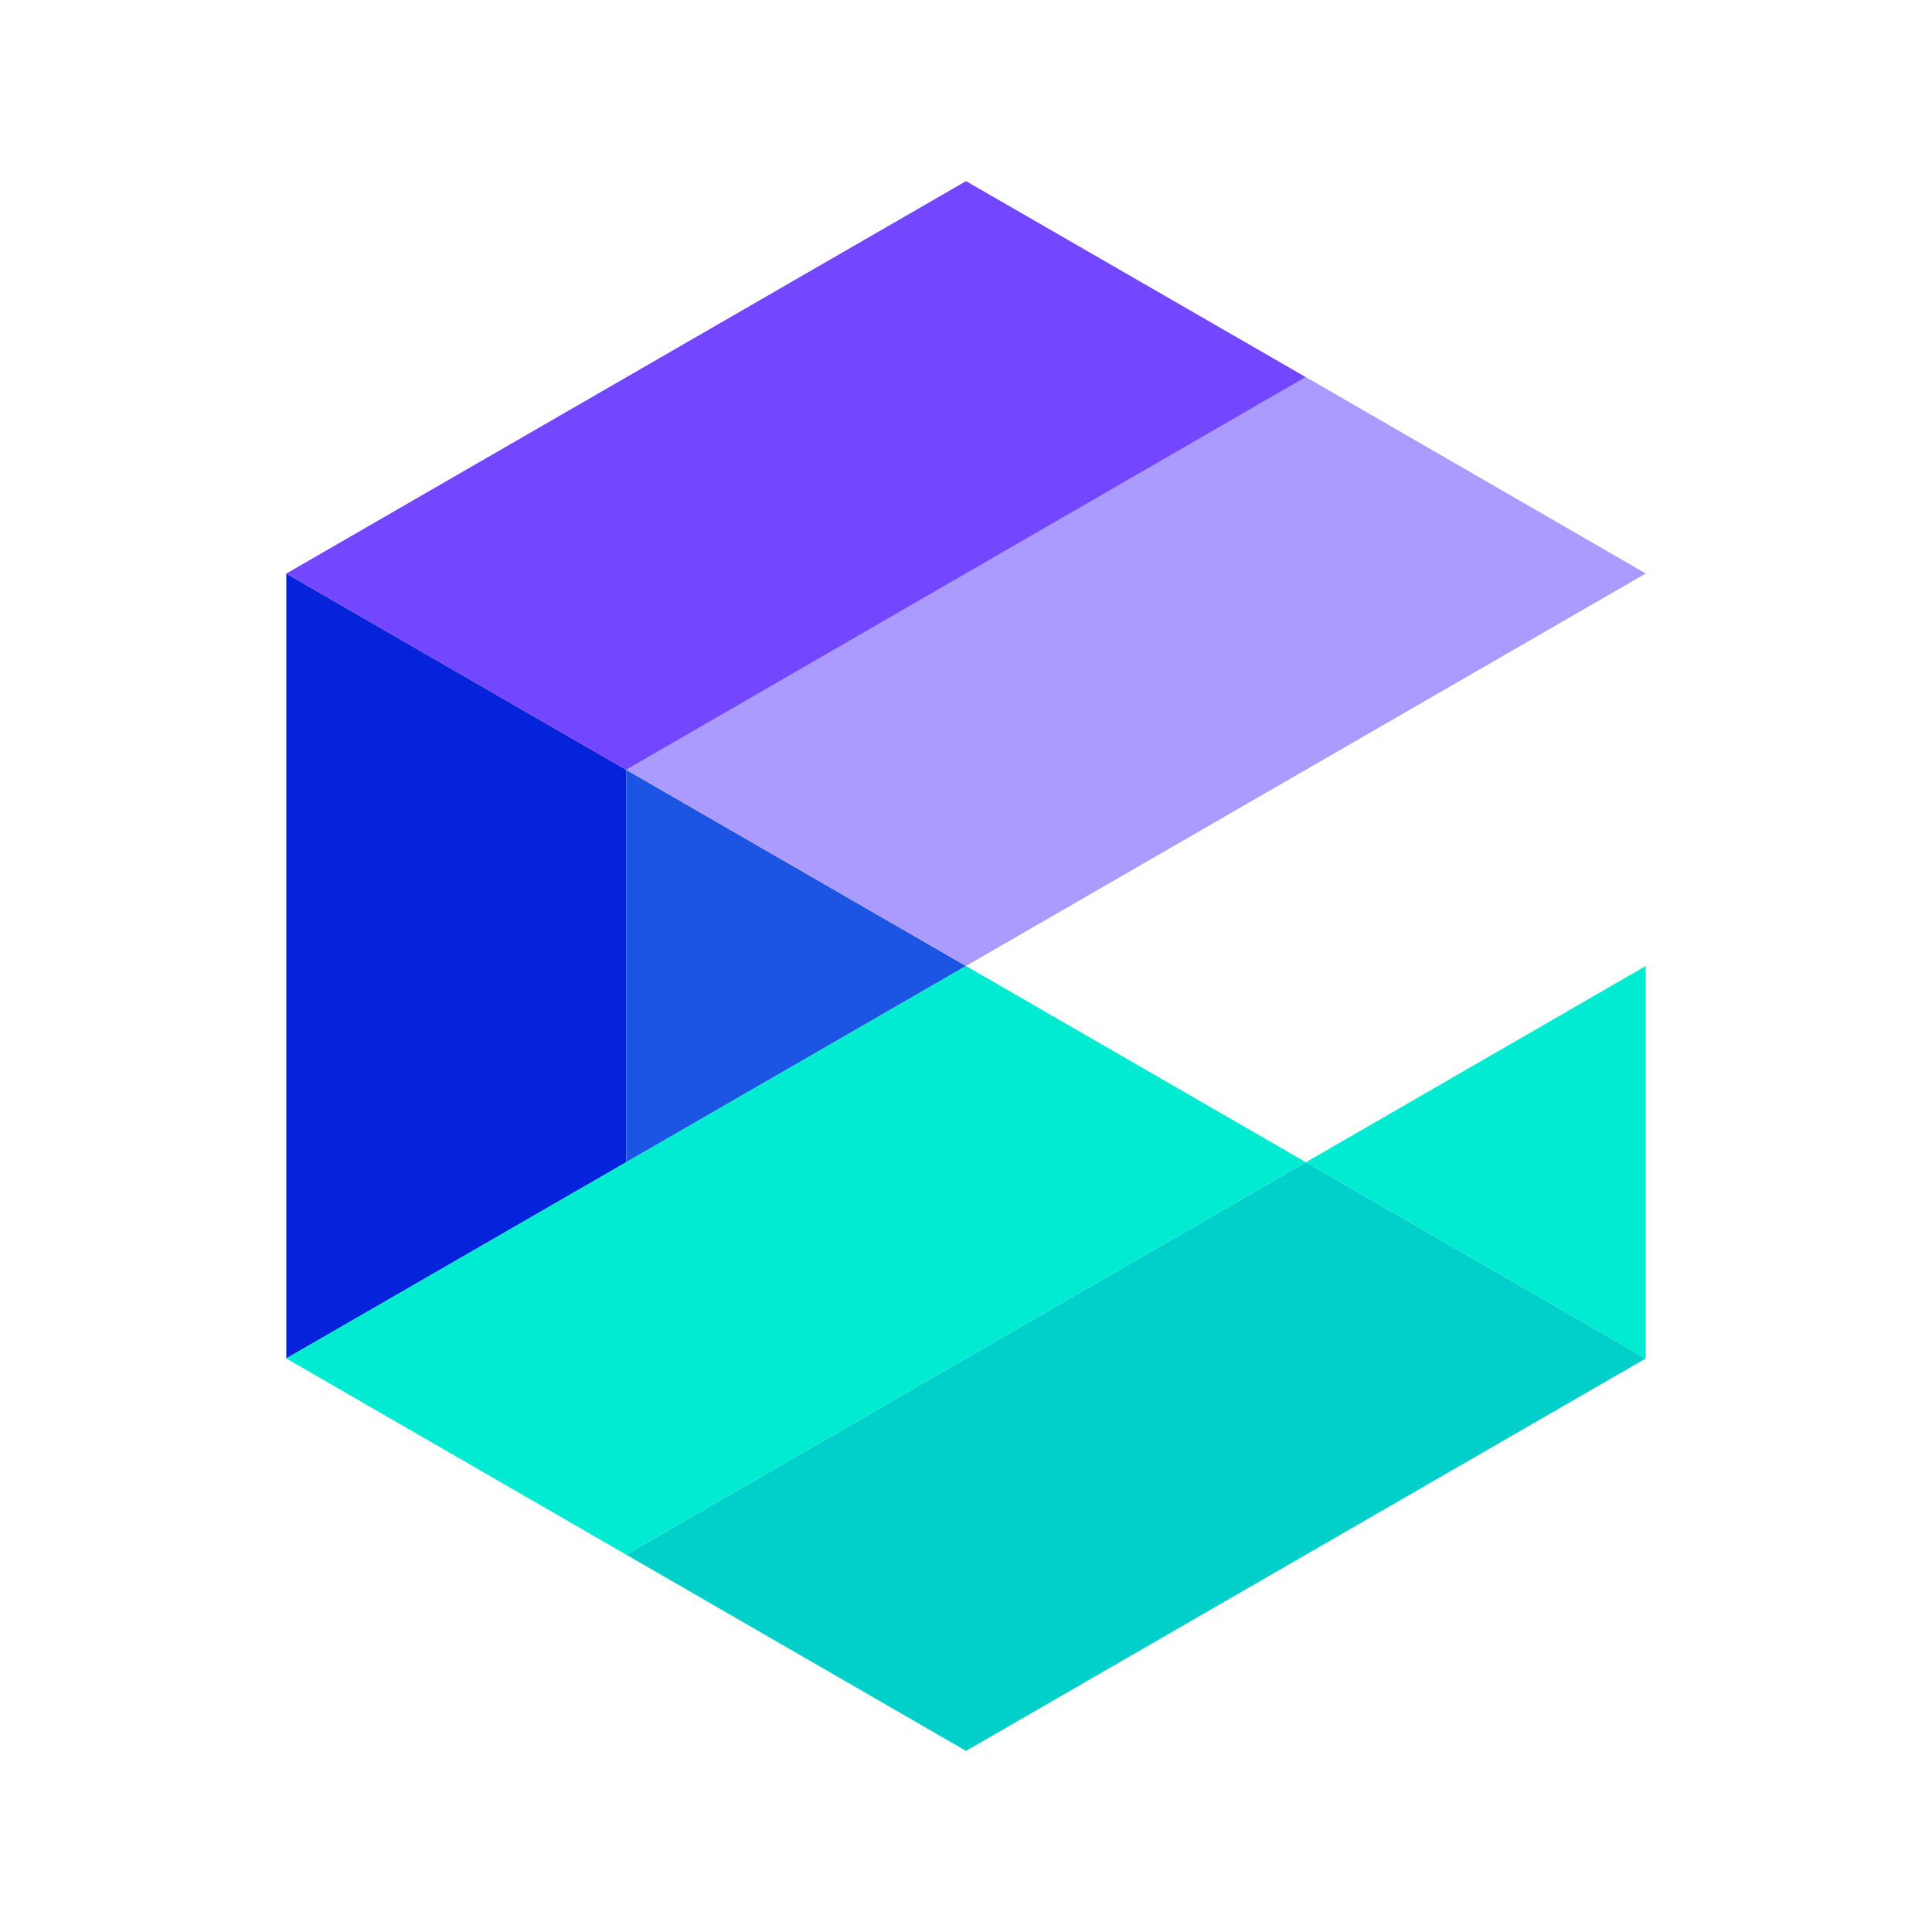
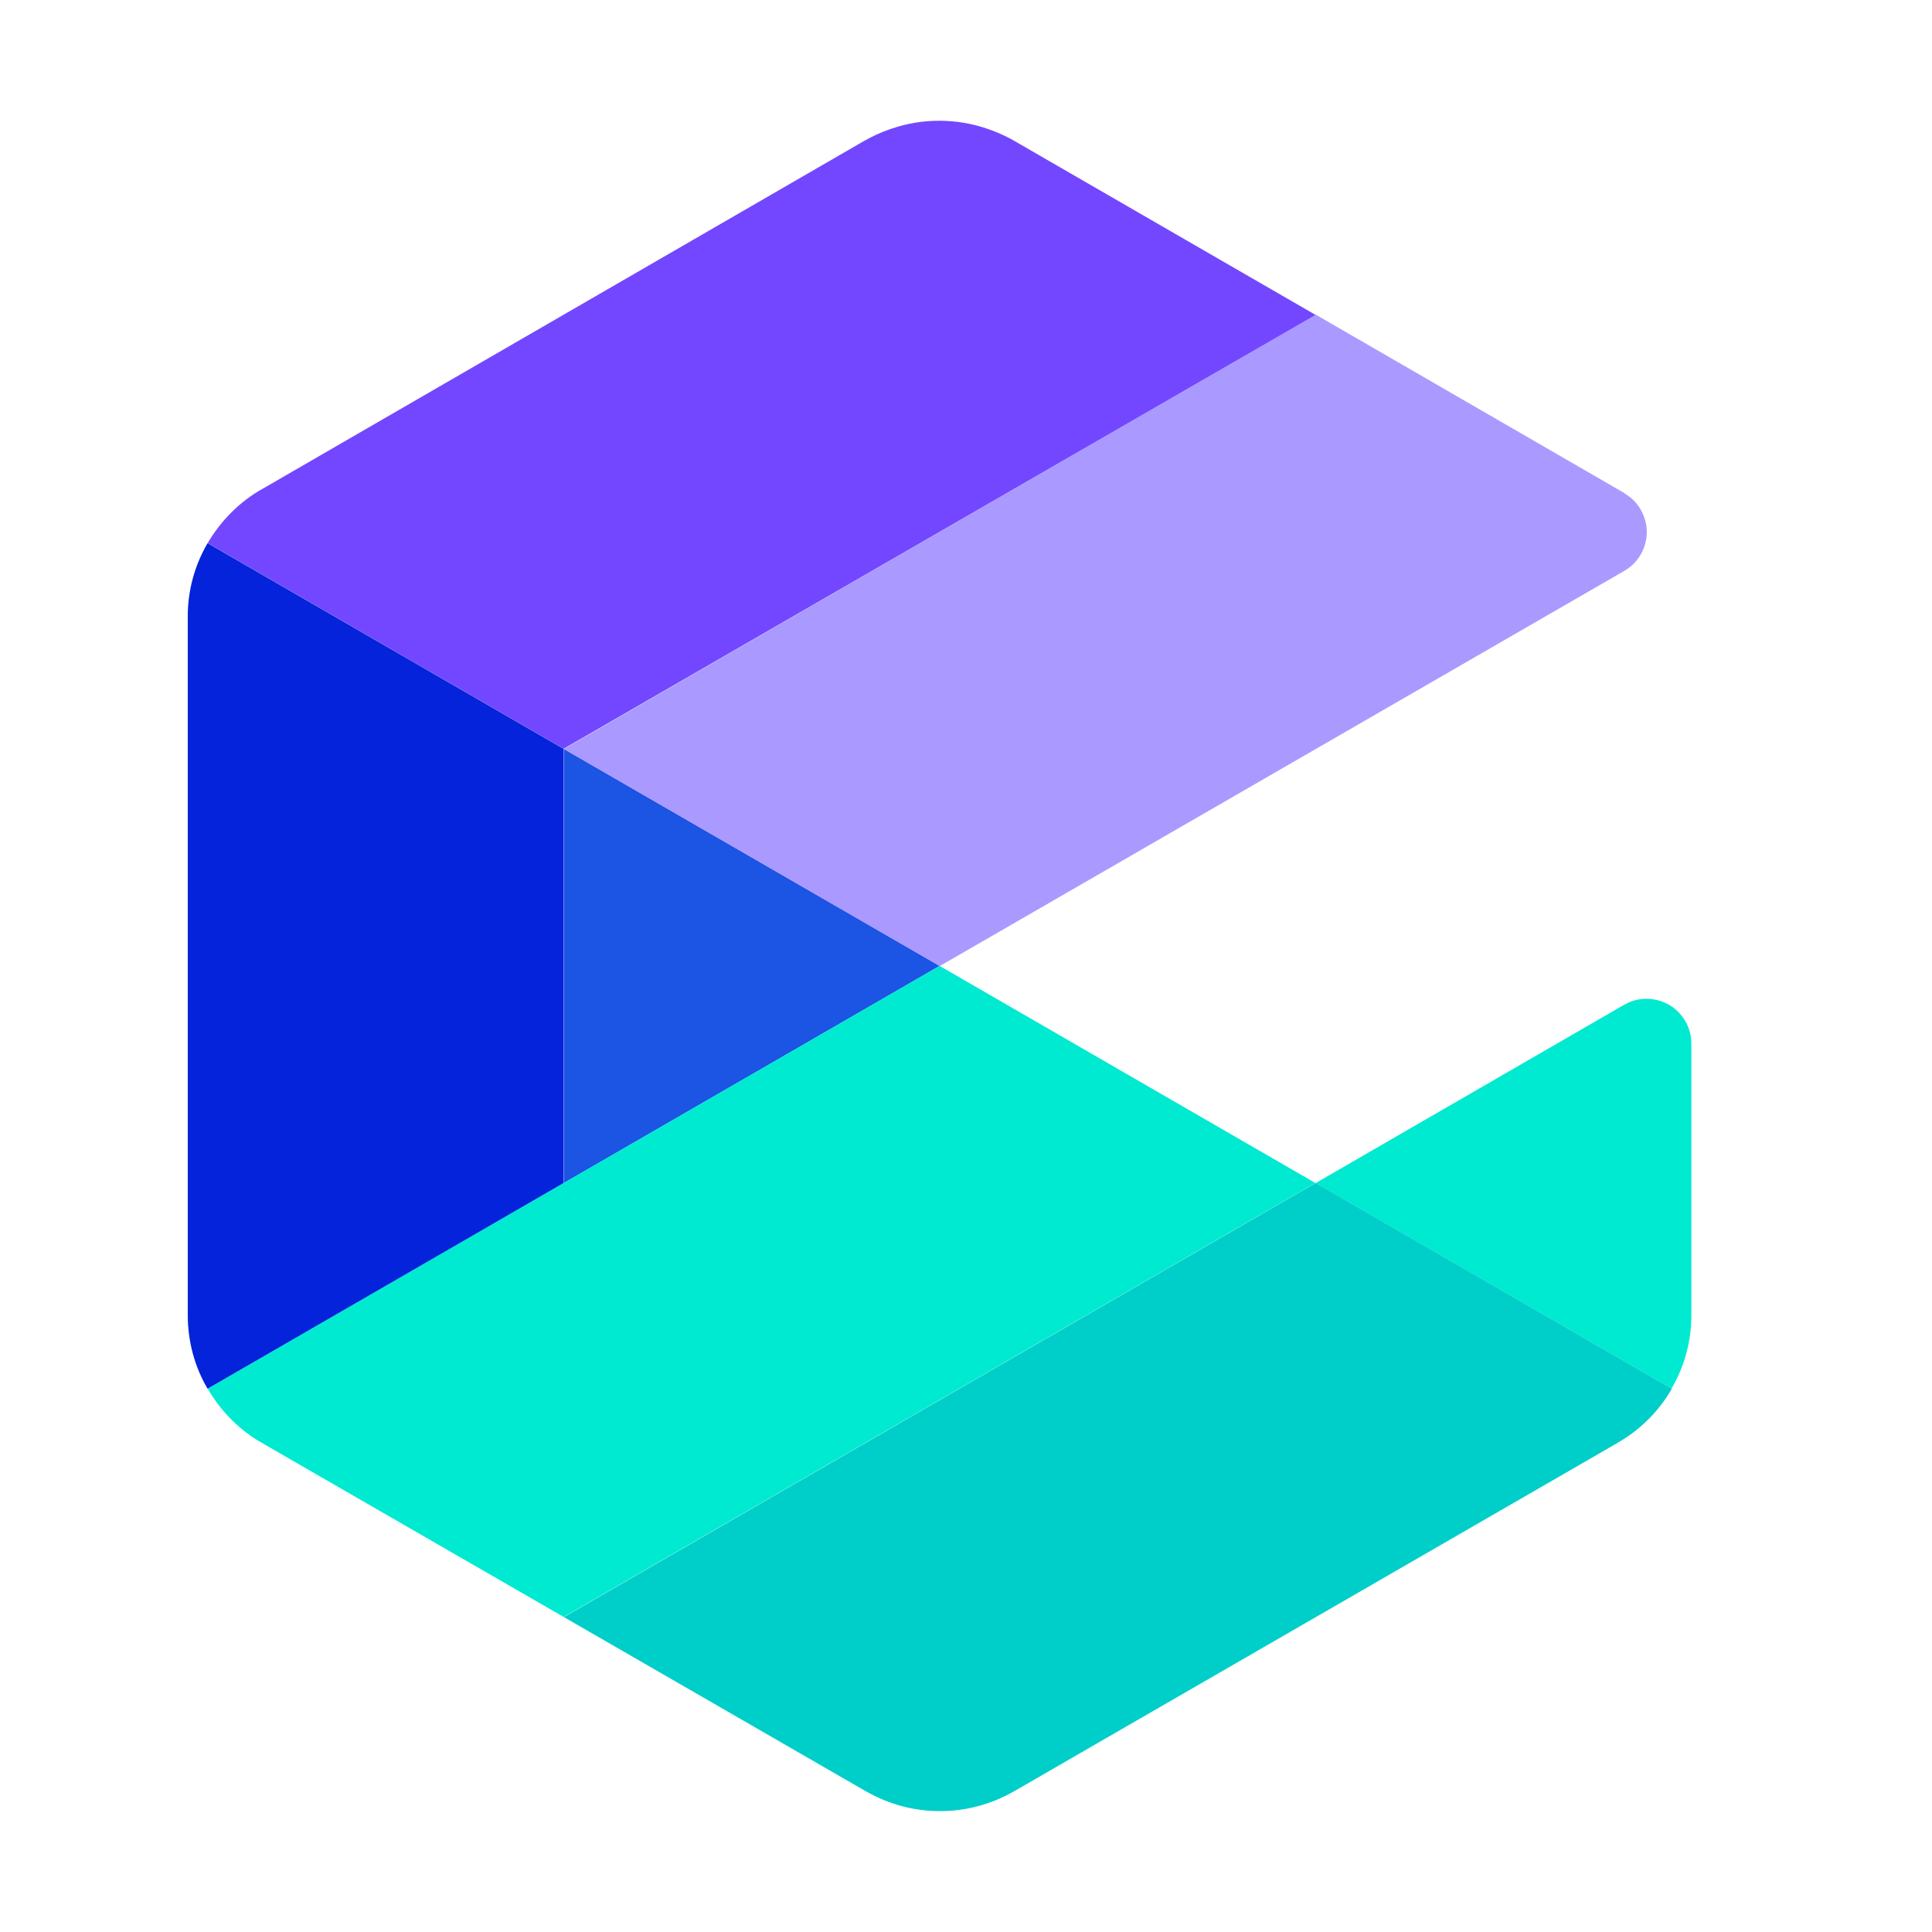
- <svg xmlns="http://www.w3.org/2000/svg" viewBox="0 0 48 48" width="48" height="48" fill="none" clip-path="url(#clipPath_32)" customFrame="url(#clipPath_32)">
-   <defs>
-     <clipPath id="clipPath_32">
-       <rect width="48" height="48" x="0" y="0" rx="12" fill="rgb(255,255,255)" />
-     </clipPath>
-   </defs>
-   <rect id="阿里云百炼" width="48" height="48" x="0" y="0" rx="12" fill="rgb(255,255,255)" />
-   <g id="组合 91335139">
-     <path id="矢量 8939" d="M7.113 14.25L7.113 33.75L15.558 28.875L15.558 19.125L7.113 14.25Z" fill="rgb(4,35,219)" fill-rule="nonzero" />
-     <path id="矢量 8940" d="M15.558 19.125L15.558 28.875L24.001 24L15.558 19.125Z" fill="rgb(28,84,228)" fill-rule="nonzero" />
-     <path id="矢量 8941" d="M24.001 23.998L15.558 19.123L32.441 9.367L40.889 14.248L24.001 23.998Z" fill="rgb(171,155,255)" fill-rule="nonzero" />
-     <path id="矢量 8942" d="M15.558 19.125L7.113 14.25L24.001 4.5L32.441 9.369L15.558 19.125Z" fill="rgb(115,71,255)" fill-rule="nonzero" />
-     <path id="矢量 8943" d="M40.889 33.75L24.001 43.5L15.558 38.625L32.445 28.875L40.889 33.75Z" fill="rgb(0,207,202)" fill-rule="nonzero" />
-     <path id="矢量 8944" d="M32.445 28.875L40.889 24L40.889 33.75L32.445 28.875ZM15.558 38.625L7.113 33.75L24.001 24L32.445 28.875L15.558 38.625Z" fill="rgb(0,235,210)" fill-rule="nonzero" />
-   </g>
+ <svg xmlns="http://www.w3.org/2000/svg" viewBox="0 0 16 16" width="16" height="16" fill="none">
+   <rect id="阿里云百炼" width="16" height="16" x="0" y="0" />
+   <path id="矢量 8937" d="M4.67 6.203L4.67 9.797L7.782 7.999L4.671 6.203L4.67 6.203Z" fill="rgb(28,84,227)" fill-rule="nonzero" />
+   <path id="矢量 8938" d="M13.454 4.084C13.454 4.084 13.451 4.081 13.448 4.081L10.897 2.606L4.67 6.203L7.782 8.001L13.441 4.734L13.451 4.728C13.507 4.696 13.554 4.65 13.587 4.593C13.62 4.537 13.637 4.473 13.638 4.408C13.638 4.343 13.621 4.279 13.589 4.223C13.557 4.166 13.511 4.119 13.454 4.087L13.454 4.085L13.454 4.084Z" fill="rgb(170,154,255)" fill-rule="nonzero" />
+   <path id="矢量 8939" d="M13.636 8.271C13.572 8.271 13.508 8.288 13.452 8.321C13.452 8.321 13.448 8.321 13.447 8.323L10.895 9.798L13.841 11.498L13.844 11.498C13.951 11.314 14.008 11.104 14.007 10.891L14.007 8.643C14.007 8.577 13.99 8.513 13.957 8.457C13.925 8.401 13.878 8.354 13.822 8.321C13.765 8.289 13.701 8.272 13.636 8.271L13.636 8.271Z" fill="rgb(0,234,209)" fill-rule="nonzero" />
+   <path id="矢量 8940" d="M13.841 11.498L10.895 9.797L4.67 13.392L7.161 14.829C7.161 14.829 7.17 14.833 7.174 14.836C7.36 14.943 7.57 14.999 7.784 14.999C7.998 14.999 8.209 14.943 8.395 14.836C8.398 14.835 8.404 14.833 8.408 14.829L13.388 11.954C13.39 11.954 13.392 11.952 13.394 11.95C13.582 11.843 13.738 11.688 13.846 11.5L13.843 11.5L13.841 11.498Z" fill="rgb(0,206,201)" fill-rule="nonzero" />
+   <path id="矢量 8941" d="M7.781 7.999L4.668 9.797L3.826 10.282L1.723 11.498L1.719 11.498C1.82 11.674 1.961 11.821 2.132 11.928L2.178 11.954L2.187 11.96L2.199 11.967L4.668 13.391L10.893 9.797L7.781 7.999L7.781 7.999Z" fill="rgb(0,234,209)" fill-rule="nonzero" />
+   <path id="矢量 8942" d="M8.404 1.169C8.345 1.134 8.282 1.106 8.22 1.082C8.208 1.079 8.198 1.073 8.187 1.07C8.055 1.023 7.917 1 7.778 1C7.642 1 7.512 1.022 7.389 1.064L7.37 1.07C7.295 1.096 7.223 1.129 7.153 1.169L2.178 4.046C2.178 4.046 2.176 4.046 2.174 4.048C1.985 4.154 1.829 4.311 1.719 4.499L1.722 4.499L4.668 6.201L10.895 2.608L8.404 1.169Z" fill="rgb(115,71,255)" fill-rule="nonzero" />
+   <path id="矢量 8943" d="M1.722 4.5L1.718 4.5C1.611 4.684 1.554 4.894 1.555 5.107L1.555 10.891C1.555 11.111 1.613 11.32 1.718 11.499L1.722 11.499L4.668 9.797L4.668 6.202L1.722 4.5L1.722 4.5Z" fill="rgb(4,35,218)" fill-rule="nonzero" />
</svg>
